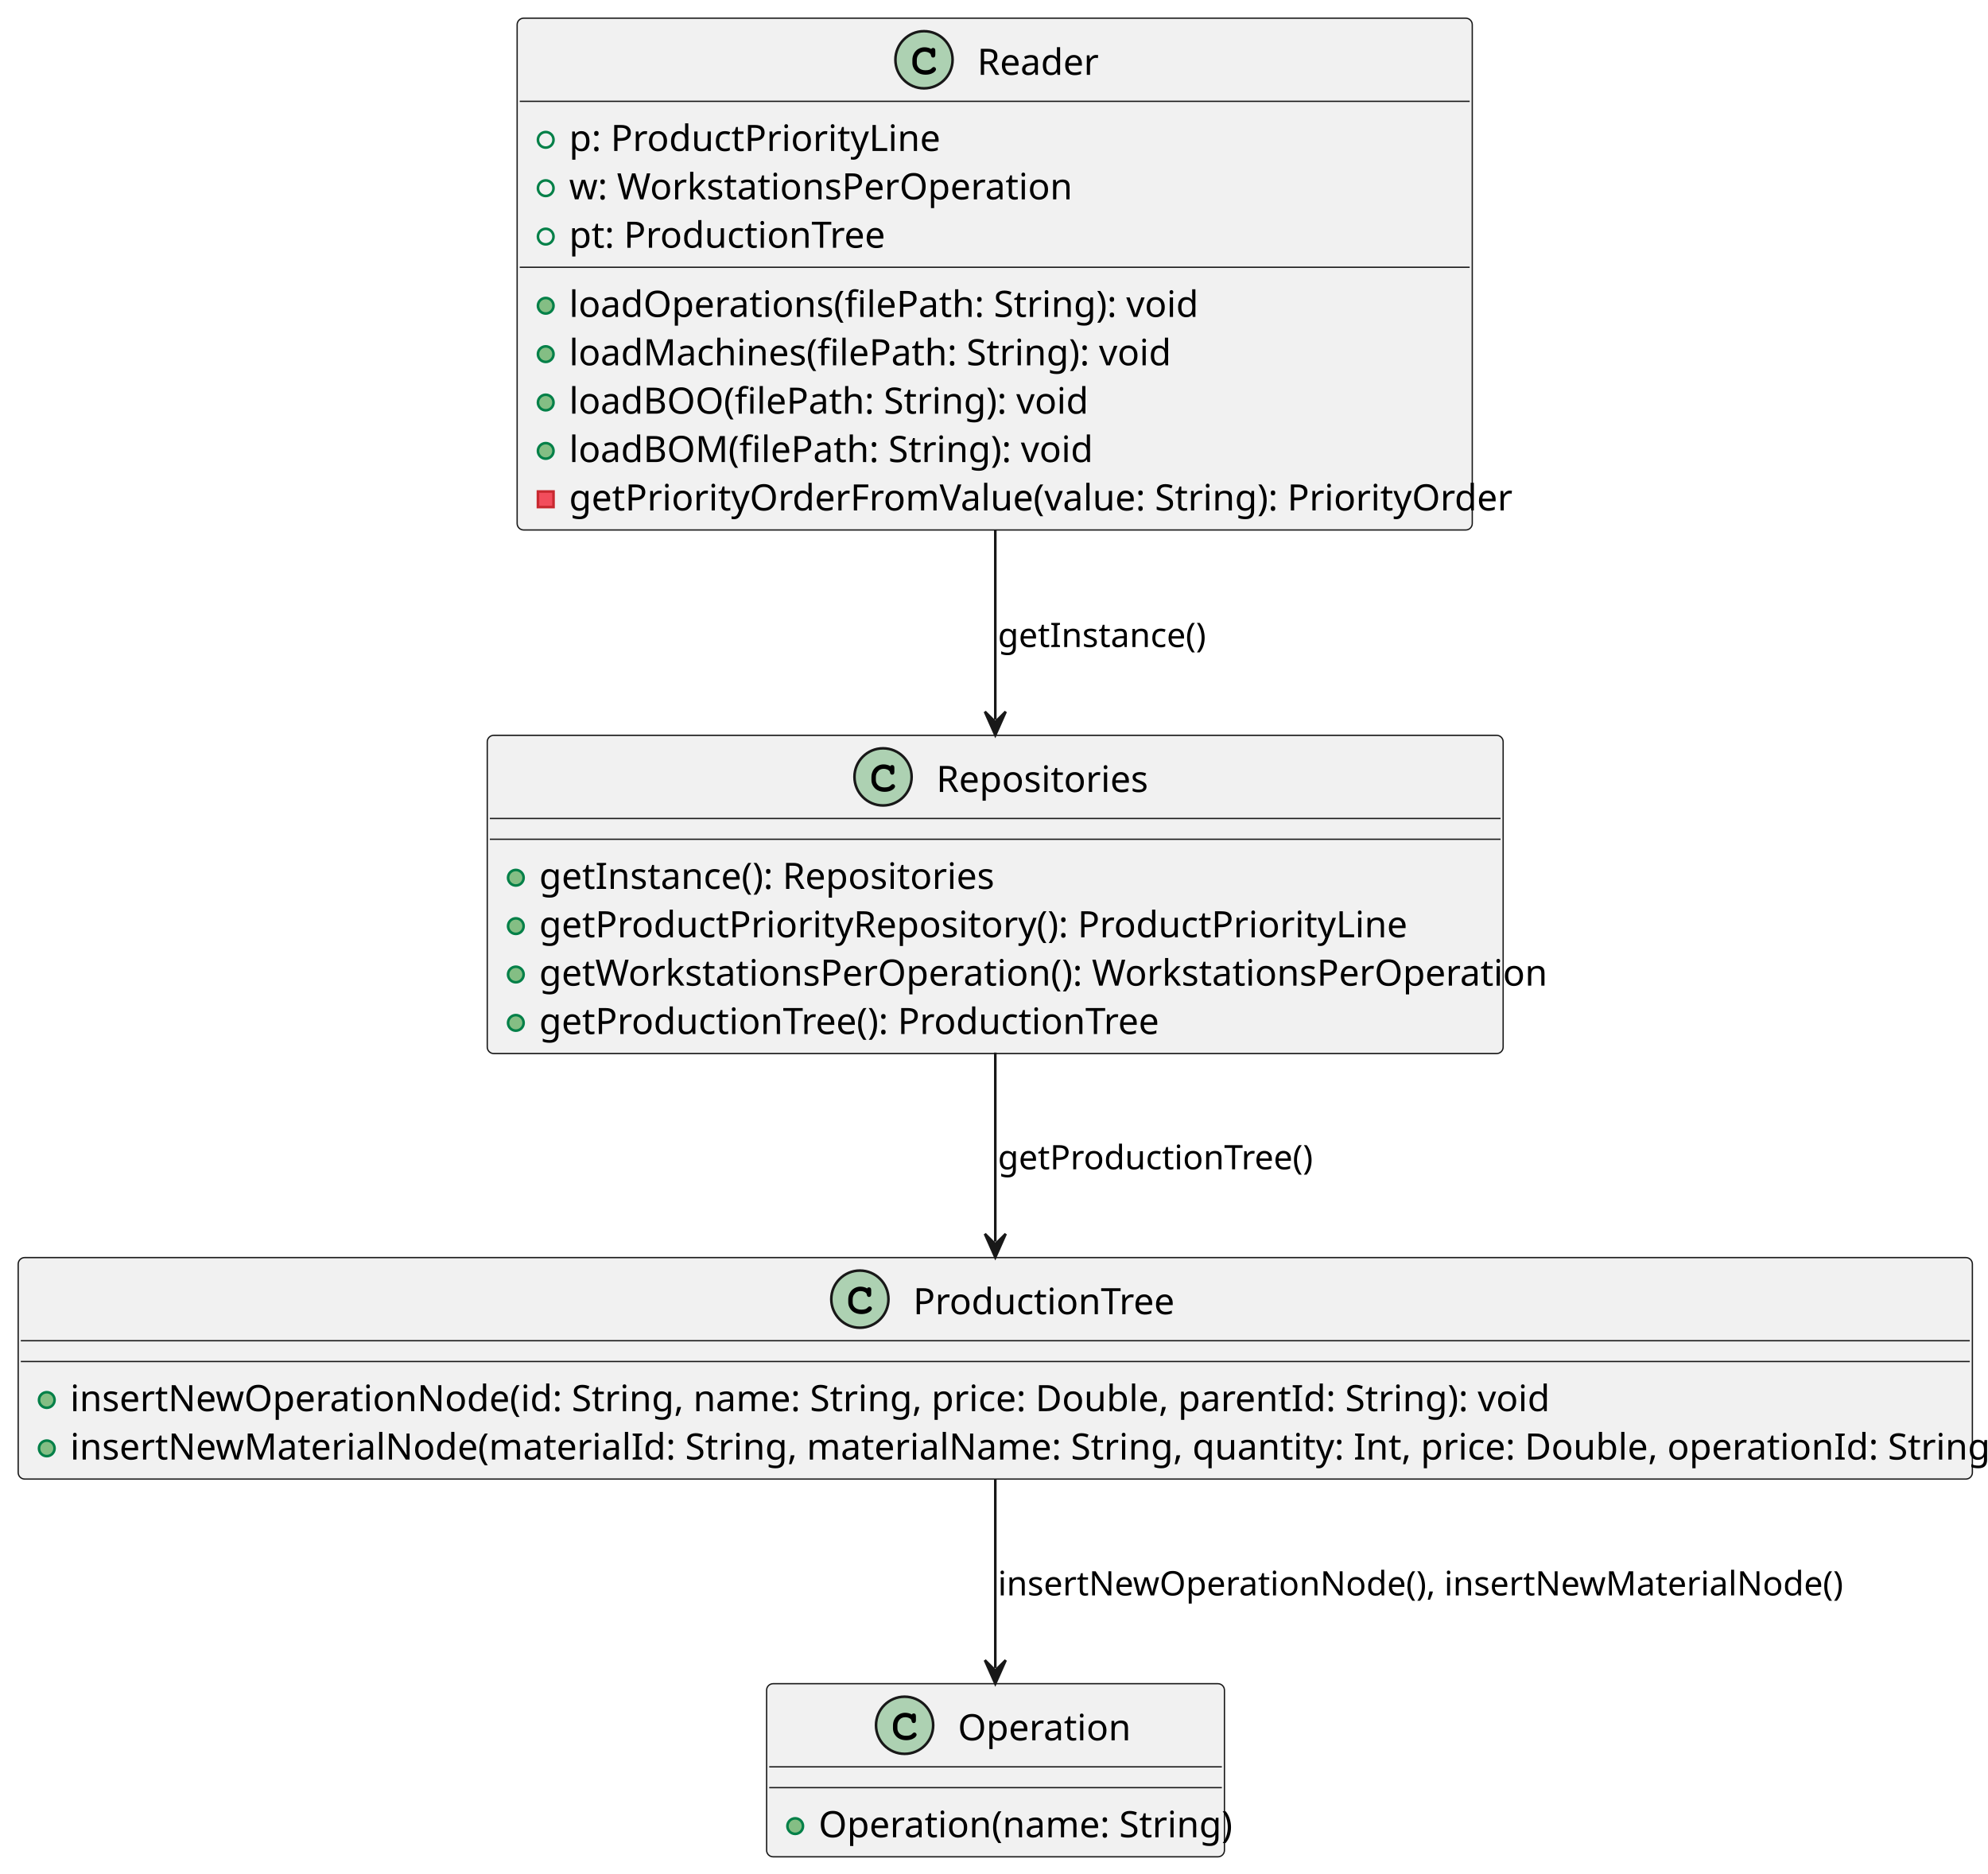
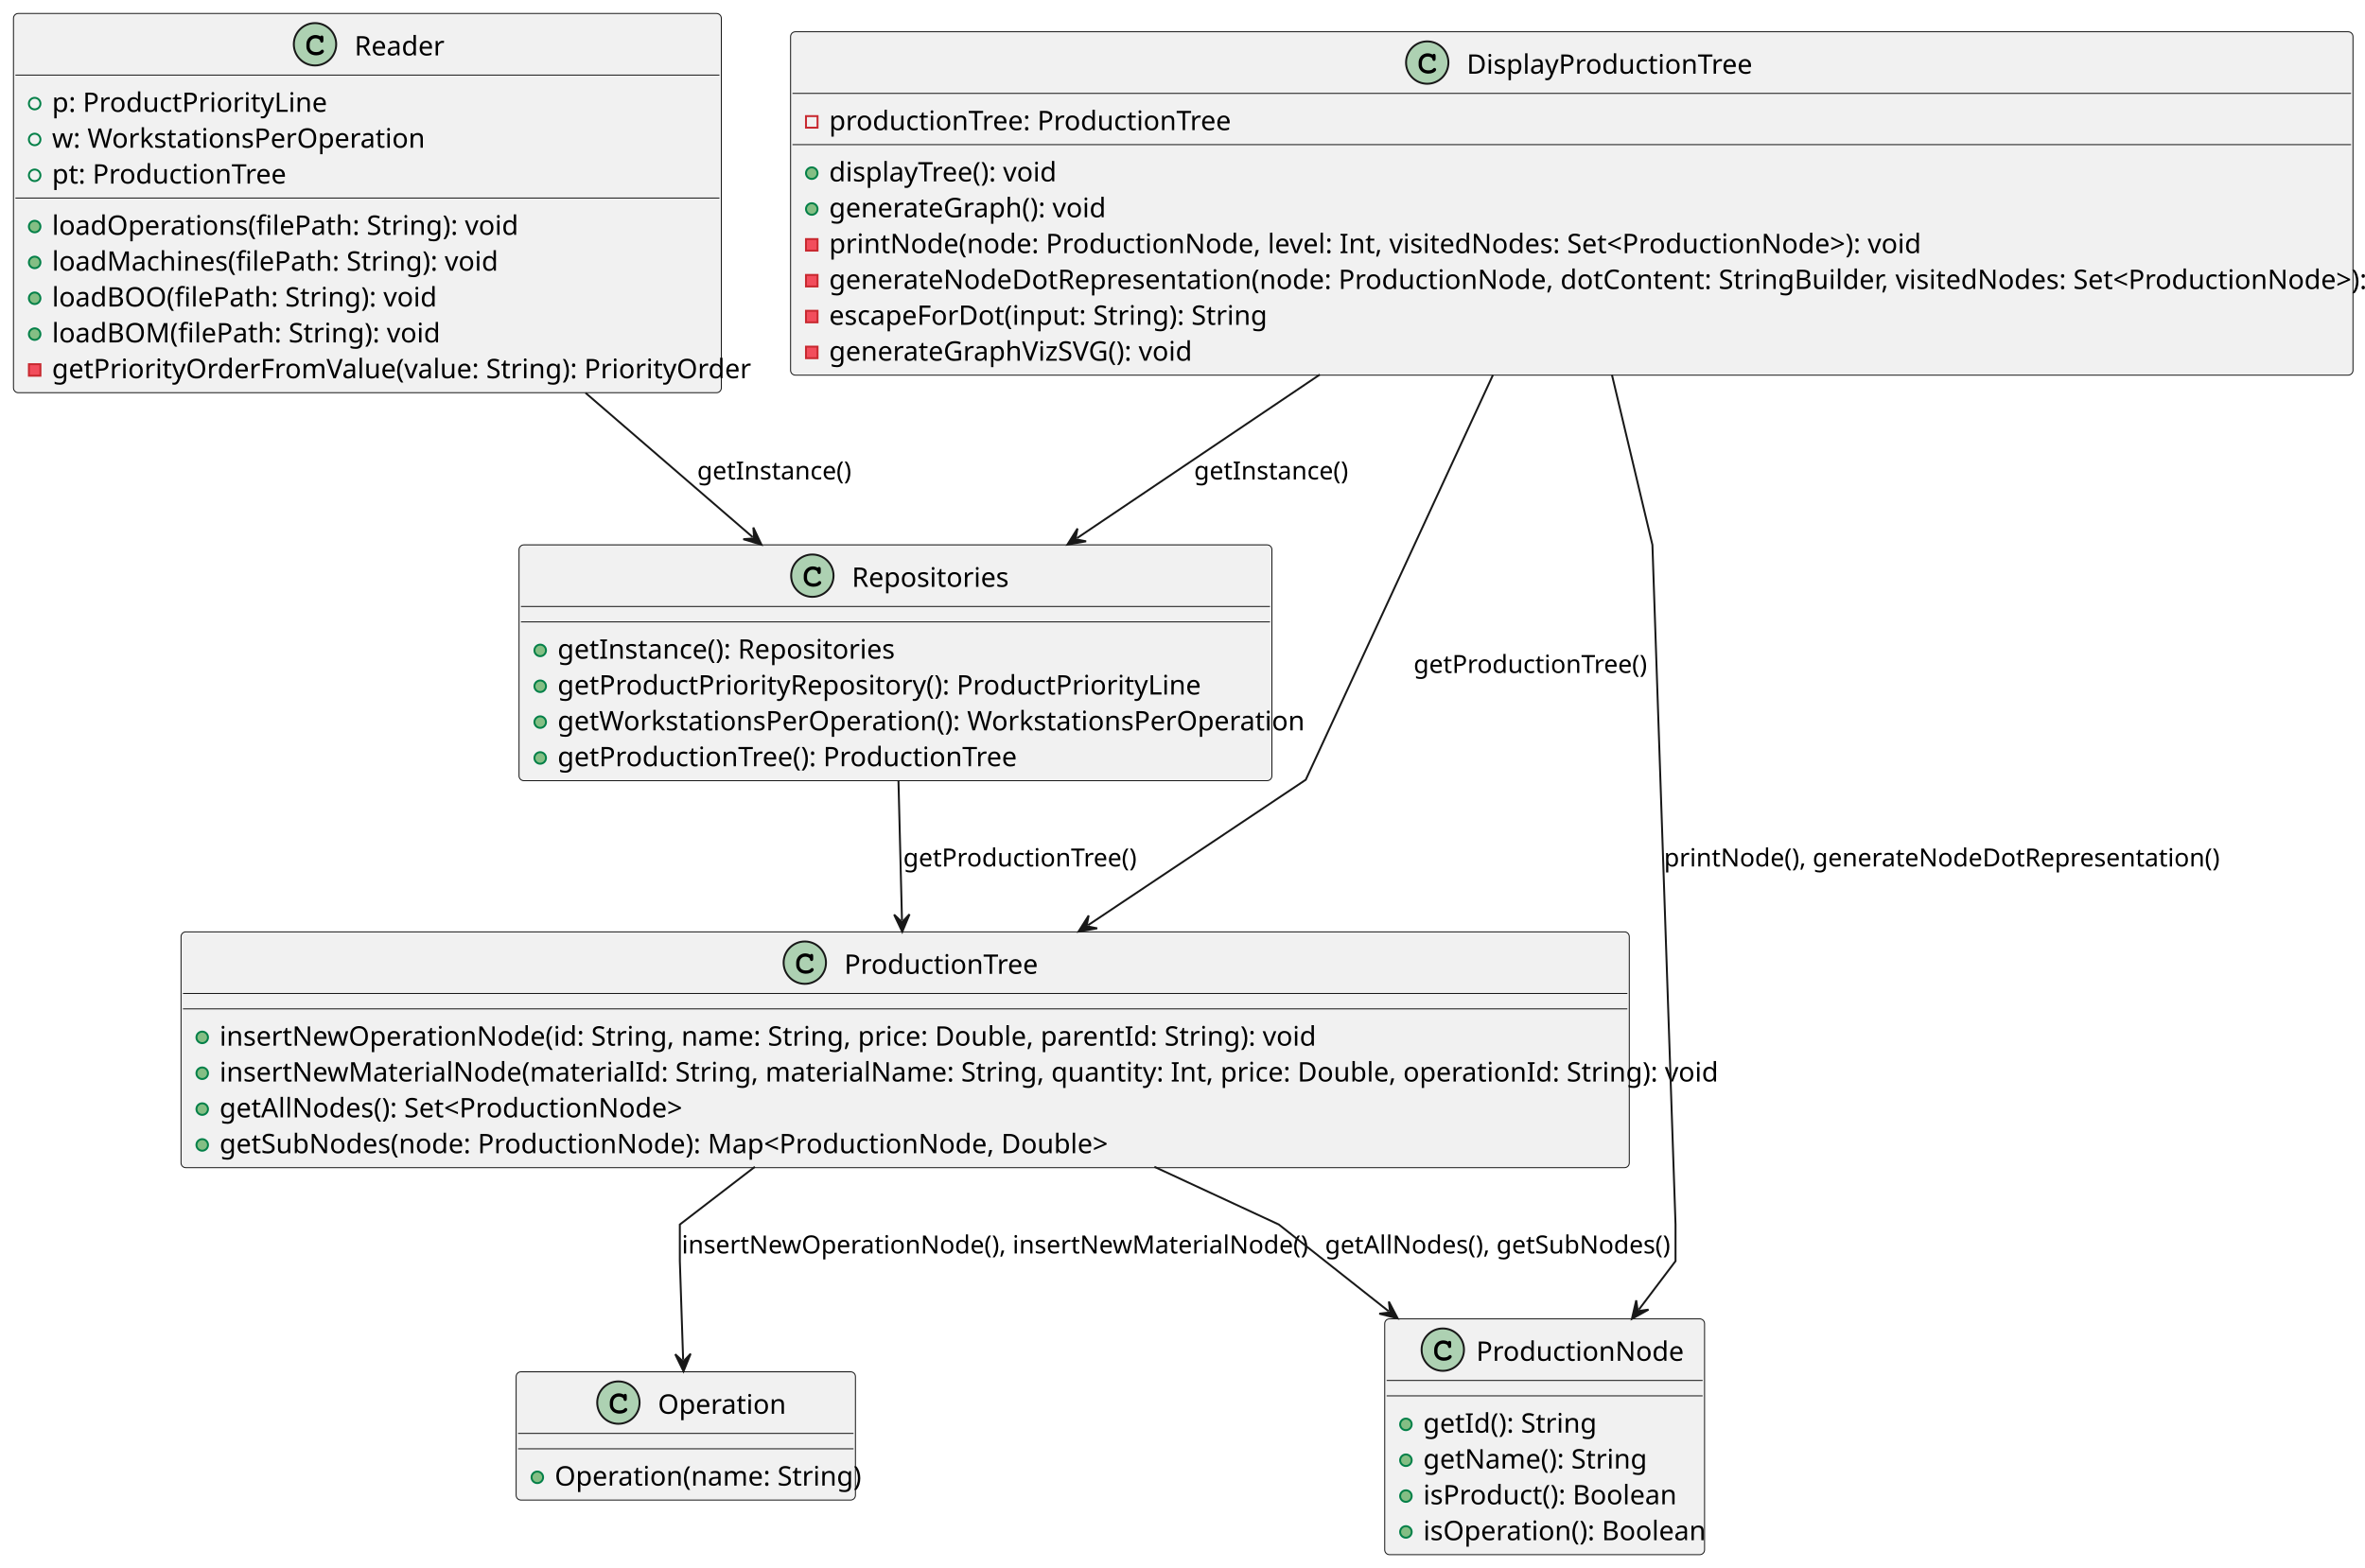
- <svg xmlns="http://www.w3.org/2000/svg" contentStyleType="text/css" height="721px" preserveAspectRatio="none" style="width:765px;height:721px;background:#FFFFFF;" version="1.1" viewBox="0 0 765 721" width="765px" zoomAndPan="magnify">
+ <svg xmlns="http://www.w3.org/2000/svg" contentStyleType="text/css" height="814px" preserveAspectRatio="none" style="width:1228px;height:814px;background:#FFFFFF;" version="1.1" viewBox="0 0 1228 814" width="1228px" zoomAndPan="magnify">
  <defs />
  <g>
    <g id="elem_Reader">
-       <rect codeLine="5" fill="#F1F1F1" height="196.969" id="Reader" rx="2.5" ry="2.5" style="stroke:#181818;stroke-width:0.5;" width="367.544" x="199" y="7" />
-       <ellipse cx="355.563" cy="23" fill="#ADD1B2" rx="11" ry="11" style="stroke:#181818;stroke-width:1.0;" />
-       <path d="M358.329,18.875 Q358.485,18.656 358.673,18.547 Q358.86,18.438 359.079,18.438 Q359.454,18.438 359.688,18.703 Q359.923,18.953 359.923,19.562 L359.923,21.016 Q359.923,21.625 359.688,21.891 Q359.454,22.156 359.079,22.156 Q358.735,22.156 358.532,21.953 Q358.329,21.766 358.22,21.25 Q358.173,20.891 357.985,20.703 Q357.657,20.328 357.048,20.109 Q356.438,19.891 355.813,19.891 Q355.048,19.891 354.407,20.219 Q353.782,20.547 353.282,21.297 Q352.798,22.047 352.798,23.078 L352.798,24.172 Q352.798,25.406 353.688,26.234 Q354.579,27.047 356.173,27.047 Q357.11,27.047 357.767,26.797 Q358.157,26.641 358.579,26.203 Q358.845,25.938 358.985,25.859 Q359.142,25.781 359.345,25.781 Q359.673,25.781 359.923,26.047 Q360.188,26.297 360.188,26.641 Q360.188,26.984 359.845,27.391 Q359.345,27.969 358.548,28.297 Q357.47,28.75 356.173,28.75 Q354.657,28.75 353.454,28.125 Q352.47,27.625 351.782,26.562 Q351.095,25.484 351.095,24.203 L351.095,23.047 Q351.095,21.719 351.704,20.578 Q352.329,19.422 353.423,18.812 Q354.517,18.188 355.751,18.188 Q356.485,18.188 357.126,18.359 Q357.782,18.516 358.329,18.875 Z " fill="#000000" />
-       <text fill="#000000" font-family="sans-serif" font-size="14" lengthAdjust="spacing" textLength="45.917" x="376.063" y="28.797">Reader</text>
-       <line style="stroke:#181818;stroke-width:0.5;" x1="200" x2="565.544" y1="39" y2="39" />
-       <ellipse cx="210" cy="53.81" fill="none" rx="3" ry="3" style="stroke:#038048;stroke-width:1.0;" />
-       <text fill="#000000" font-family="sans-serif" font-size="14" lengthAdjust="spacing" textLength="133.841" x="219" y="58.107">p: ProductPriorityLine</text>
-       <ellipse cx="210" cy="72.432" fill="none" rx="3" ry="3" style="stroke:#038048;stroke-width:1.0;" />
-       <text fill="#000000" font-family="sans-serif" font-size="14" lengthAdjust="spacing" textLength="182.068" x="219" y="76.728">w: WorkstationsPerOperation</text>
-       <ellipse cx="210" cy="91.053" fill="none" rx="3" ry="3" style="stroke:#038048;stroke-width:1.0;" />
-       <text fill="#000000" font-family="sans-serif" font-size="14" lengthAdjust="spacing" textLength="115.172" x="219" y="95.35">pt: ProductionTree</text>
-       <line style="stroke:#181818;stroke-width:0.5;" x1="200" x2="565.544" y1="102.863" y2="102.863" />
-       <ellipse cx="210" cy="117.674" fill="#84BE84" rx="3" ry="3" style="stroke:#038048;stroke-width:1.0;" />
-       <text fill="#000000" font-family="sans-serif" font-size="14" lengthAdjust="spacing" textLength="228.785" x="219" y="121.971">loadOperations(filePath: String): void</text>
-       <ellipse cx="210" cy="136.295" fill="#84BE84" rx="3" ry="3" style="stroke:#038048;stroke-width:1.0;" />
-       <text fill="#000000" font-family="sans-serif" font-size="14" lengthAdjust="spacing" textLength="220.22" x="219" y="140.592">loadMachines(filePath: String): void</text>
-       <ellipse cx="210" cy="154.916" fill="#84BE84" rx="3" ry="3" style="stroke:#038048;stroke-width:1.0;" />
-       <text fill="#000000" font-family="sans-serif" font-size="14" lengthAdjust="spacing" textLength="191.42" x="219" y="159.213">loadBOO(filePath: String): void</text>
-       <ellipse cx="210" cy="173.537" fill="#84BE84" rx="3" ry="3" style="stroke:#038048;stroke-width:1.0;" />
-       <text fill="#000000" font-family="sans-serif" font-size="14" lengthAdjust="spacing" textLength="192.192" x="219" y="177.834">loadBOM(filePath: String): void</text>
-       <rect fill="#F24D5C" height="6" style="stroke:#C82930;stroke-width:1.0;" width="6" x="207" y="189.158" />
-       <text fill="#000000" font-family="sans-serif" font-size="14" lengthAdjust="spacing" textLength="341.544" x="219" y="196.455">getPriorityOrderFromValue(value: String): PriorityOrder</text>
+       <rect codeLine="5" fill="#F1F1F1" height="196.969" id="Reader" rx="2.5" ry="2.5" style="stroke:#181818;stroke-width:0.5;" width="367.544" x="7" y="7" />
+       <ellipse cx="163.564" cy="23" fill="#ADD1B2" rx="11" ry="11" style="stroke:#181818;stroke-width:1.0;" />
+       <path d="M166.329,18.875 Q166.485,18.656 166.673,18.547 Q166.86,18.438 167.079,18.438 Q167.454,18.438 167.689,18.703 Q167.923,18.953 167.923,19.562 L167.923,21.016 Q167.923,21.625 167.689,21.891 Q167.454,22.156 167.079,22.156 Q166.735,22.156 166.532,21.953 Q166.329,21.766 166.22,21.25 Q166.173,20.891 165.985,20.703 Q165.657,20.328 165.048,20.109 Q164.439,19.891 163.814,19.891 Q163.048,19.891 162.407,20.219 Q161.782,20.547 161.282,21.297 Q160.798,22.047 160.798,23.078 L160.798,24.172 Q160.798,25.406 161.689,26.234 Q162.579,27.047 164.173,27.047 Q165.11,27.047 165.767,26.797 Q166.157,26.641 166.579,26.203 Q166.845,25.938 166.985,25.859 Q167.142,25.781 167.345,25.781 Q167.673,25.781 167.923,26.047 Q168.189,26.297 168.189,26.641 Q168.189,26.984 167.845,27.391 Q167.345,27.969 166.548,28.297 Q165.47,28.75 164.173,28.75 Q162.657,28.75 161.454,28.125 Q160.47,27.625 159.782,26.562 Q159.095,25.484 159.095,24.203 L159.095,23.047 Q159.095,21.719 159.704,20.578 Q160.329,19.422 161.423,18.812 Q162.517,18.188 163.751,18.188 Q164.485,18.188 165.126,18.359 Q165.782,18.516 166.329,18.875 Z " fill="#000000" />
+       <text fill="#000000" font-family="sans-serif" font-size="14" lengthAdjust="spacing" textLength="45.917" x="184.064" y="28.797">Reader</text>
+       <line style="stroke:#181818;stroke-width:0.5;" x1="8" x2="373.544" y1="39" y2="39" />
+       <ellipse cx="18" cy="53.81" fill="none" rx="3" ry="3" style="stroke:#038048;stroke-width:1.0;" />
+       <text fill="#000000" font-family="sans-serif" font-size="14" lengthAdjust="spacing" textLength="133.841" x="27" y="58.107">p: ProductPriorityLine</text>
+       <ellipse cx="18" cy="72.432" fill="none" rx="3" ry="3" style="stroke:#038048;stroke-width:1.0;" />
+       <text fill="#000000" font-family="sans-serif" font-size="14" lengthAdjust="spacing" textLength="182.068" x="27" y="76.728">w: WorkstationsPerOperation</text>
+       <ellipse cx="18" cy="91.053" fill="none" rx="3" ry="3" style="stroke:#038048;stroke-width:1.0;" />
+       <text fill="#000000" font-family="sans-serif" font-size="14" lengthAdjust="spacing" textLength="115.172" x="27" y="95.35">pt: ProductionTree</text>
+       <line style="stroke:#181818;stroke-width:0.5;" x1="8" x2="373.544" y1="102.863" y2="102.863" />
+       <ellipse cx="18" cy="117.674" fill="#84BE84" rx="3" ry="3" style="stroke:#038048;stroke-width:1.0;" />
+       <text fill="#000000" font-family="sans-serif" font-size="14" lengthAdjust="spacing" textLength="228.785" x="27" y="121.971">loadOperations(filePath: String): void</text>
+       <ellipse cx="18" cy="136.295" fill="#84BE84" rx="3" ry="3" style="stroke:#038048;stroke-width:1.0;" />
+       <text fill="#000000" font-family="sans-serif" font-size="14" lengthAdjust="spacing" textLength="220.22" x="27" y="140.592">loadMachines(filePath: String): void</text>
+       <ellipse cx="18" cy="154.916" fill="#84BE84" rx="3" ry="3" style="stroke:#038048;stroke-width:1.0;" />
+       <text fill="#000000" font-family="sans-serif" font-size="14" lengthAdjust="spacing" textLength="191.42" x="27" y="159.213">loadBOO(filePath: String): void</text>
+       <ellipse cx="18" cy="173.537" fill="#84BE84" rx="3" ry="3" style="stroke:#038048;stroke-width:1.0;" />
+       <text fill="#000000" font-family="sans-serif" font-size="14" lengthAdjust="spacing" textLength="192.192" x="27" y="177.834">loadBOM(filePath: String): void</text>
+       <rect fill="#F24D5C" height="6" style="stroke:#C82930;stroke-width:1.0;" width="6" x="15" y="189.158" />
+       <text fill="#000000" font-family="sans-serif" font-size="14" lengthAdjust="spacing" textLength="341.544" x="27" y="196.455">getPriorityOrderFromValue(value: String): PriorityOrder</text>
    </g>
    <g id="elem_ProductionTree">
-       <rect codeLine="17" fill="#F1F1F1" height="85.242" id="ProductionTree" rx="2.5" ry="2.5" style="stroke:#181818;stroke-width:0.5;" width="751.99" x="7" y="484" />
-       <ellipse cx="330.887" cy="500" fill="#ADD1B2" rx="11" ry="11" style="stroke:#181818;stroke-width:1.0;" />
-       <path d="M333.652,495.875 Q333.809,495.656 333.996,495.547 Q334.184,495.438 334.402,495.438 Q334.777,495.438 335.012,495.703 Q335.246,495.953 335.246,496.562 L335.246,498.016 Q335.246,498.625 335.012,498.891 Q334.777,499.156 334.402,499.156 Q334.059,499.156 333.856,498.953 Q333.652,498.766 333.543,498.25 Q333.496,497.891 333.309,497.703 Q332.981,497.328 332.371,497.109 Q331.762,496.891 331.137,496.891 Q330.371,496.891 329.731,497.219 Q329.106,497.547 328.606,498.297 Q328.121,499.047 328.121,500.078 L328.121,501.172 Q328.121,502.406 329.012,503.234 Q329.902,504.047 331.496,504.047 Q332.434,504.047 333.09,503.797 Q333.481,503.641 333.902,503.203 Q334.168,502.938 334.309,502.859 Q334.465,502.781 334.668,502.781 Q334.996,502.781 335.246,503.047 Q335.512,503.297 335.512,503.641 Q335.512,503.984 335.168,504.391 Q334.668,504.969 333.871,505.297 Q332.793,505.75 331.496,505.75 Q329.981,505.75 328.777,505.125 Q327.793,504.625 327.106,503.562 Q326.418,502.484 326.418,501.203 L326.418,500.047 Q326.418,498.719 327.027,497.578 Q327.652,496.422 328.746,495.812 Q329.84,495.188 331.074,495.188 Q331.809,495.188 332.449,495.359 Q333.106,495.516 333.652,495.875 Z " fill="#000000" />
-       <text fill="#000000" font-family="sans-serif" font-size="14" lengthAdjust="spacing" textLength="95.717" x="351.387" y="505.797">ProductionTree</text>
-       <line style="stroke:#181818;stroke-width:0.5;" x1="8" x2="757.99" y1="516" y2="516" />
-       <line style="stroke:#181818;stroke-width:0.5;" x1="8" x2="757.99" y1="524" y2="524" />
-       <ellipse cx="18" cy="538.811" fill="#84BE84" rx="3" ry="3" style="stroke:#038048;stroke-width:1.0;" />
-       <text fill="#000000" font-family="sans-serif" font-size="14" lengthAdjust="spacing" textLength="536.149" x="27" y="543.107">insertNewOperationNode(id: String, name: String, price: Double, parentId: String): void</text>
-       <ellipse cx="18" cy="557.432" fill="#84BE84" rx="3" ry="3" style="stroke:#038048;stroke-width:1.0;" />
-       <text fill="#000000" font-family="sans-serif" font-size="14" lengthAdjust="spacing" textLength="725.99" x="27" y="561.729">insertNewMaterialNode(materialId: String, materialName: String, quantity: Int, price: Double, operationId: String): void</text>
+       <rect codeLine="17" fill="#F1F1F1" height="122.484" id="ProductionTree" rx="2.5" ry="2.5" style="stroke:#181818;stroke-width:0.5;" width="751.99" x="94" y="484" />
+       <ellipse cx="417.887" cy="500" fill="#ADD1B2" rx="11" ry="11" style="stroke:#181818;stroke-width:1.0;" />
+       <path d="M420.652,495.875 Q420.809,495.656 420.996,495.547 Q421.184,495.438 421.402,495.438 Q421.777,495.438 422.012,495.703 Q422.246,495.953 422.246,496.562 L422.246,498.016 Q422.246,498.625 422.012,498.891 Q421.777,499.156 421.402,499.156 Q421.059,499.156 420.856,498.953 Q420.652,498.766 420.543,498.25 Q420.496,497.891 420.309,497.703 Q419.981,497.328 419.371,497.109 Q418.762,496.891 418.137,496.891 Q417.371,496.891 416.731,497.219 Q416.106,497.547 415.606,498.297 Q415.121,499.047 415.121,500.078 L415.121,501.172 Q415.121,502.406 416.012,503.234 Q416.902,504.047 418.496,504.047 Q419.434,504.047 420.09,503.797 Q420.481,503.641 420.902,503.203 Q421.168,502.938 421.309,502.859 Q421.465,502.781 421.668,502.781 Q421.996,502.781 422.246,503.047 Q422.512,503.297 422.512,503.641 Q422.512,503.984 422.168,504.391 Q421.668,504.969 420.871,505.297 Q419.793,505.75 418.496,505.75 Q416.981,505.75 415.777,505.125 Q414.793,504.625 414.106,503.562 Q413.418,502.484 413.418,501.203 L413.418,500.047 Q413.418,498.719 414.027,497.578 Q414.652,496.422 415.746,495.812 Q416.84,495.188 418.074,495.188 Q418.809,495.188 419.449,495.359 Q420.106,495.516 420.652,495.875 Z " fill="#000000" />
+       <text fill="#000000" font-family="sans-serif" font-size="14" lengthAdjust="spacing" textLength="95.717" x="438.387" y="505.797">ProductionTree</text>
+       <line style="stroke:#181818;stroke-width:0.5;" x1="95" x2="844.99" y1="516" y2="516" />
+       <line style="stroke:#181818;stroke-width:0.5;" x1="95" x2="844.99" y1="524" y2="524" />
+       <ellipse cx="105" cy="538.811" fill="#84BE84" rx="3" ry="3" style="stroke:#038048;stroke-width:1.0;" />
+       <text fill="#000000" font-family="sans-serif" font-size="14" lengthAdjust="spacing" textLength="536.149" x="114" y="543.107">insertNewOperationNode(id: String, name: String, price: Double, parentId: String): void</text>
+       <ellipse cx="105" cy="557.432" fill="#84BE84" rx="3" ry="3" style="stroke:#038048;stroke-width:1.0;" />
+       <text fill="#000000" font-family="sans-serif" font-size="14" lengthAdjust="spacing" textLength="725.99" x="114" y="561.729">insertNewMaterialNode(materialId: String, materialName: String, quantity: Int, price: Double, operationId: String): void</text>
+       <ellipse cx="105" cy="576.053" fill="#84BE84" rx="3" ry="3" style="stroke:#038048;stroke-width:1.0;" />
+       <text fill="#000000" font-family="sans-serif" font-size="14" lengthAdjust="spacing" textLength="230.357" x="114" y="580.35">getAllNodes(): Set&lt;ProductionNode&gt;</text>
+       <ellipse cx="105" cy="594.674" fill="#84BE84" rx="3" ry="3" style="stroke:#038048;stroke-width:1.0;" />
+       <text fill="#000000" font-family="sans-serif" font-size="14" lengthAdjust="spacing" textLength="437.397" x="114" y="598.971">getSubNodes(node: ProductionNode): Map&lt;ProductionNode, Double&gt;</text>
    </g>
    <g id="elem_Repositories">
-       <rect codeLine="22" fill="#F1F1F1" height="122.484" id="Repositories" rx="2.5" ry="2.5" style="stroke:#181818;stroke-width:0.5;" width="390.923" x="187.5" y="283" />
-       <ellipse cx="339.805" cy="299" fill="#ADD1B2" rx="11" ry="11" style="stroke:#181818;stroke-width:1.0;" />
-       <path d="M342.57,294.875 Q342.727,294.656 342.914,294.547 Q343.102,294.438 343.32,294.438 Q343.695,294.438 343.93,294.703 Q344.164,294.953 344.164,295.562 L344.164,297.016 Q344.164,297.625 343.93,297.891 Q343.695,298.156 343.32,298.156 Q342.977,298.156 342.773,297.953 Q342.57,297.766 342.461,297.25 Q342.414,296.891 342.227,296.703 Q341.898,296.328 341.289,296.109 Q340.68,295.891 340.055,295.891 Q339.289,295.891 338.648,296.219 Q338.023,296.547 337.523,297.297 Q337.039,298.047 337.039,299.078 L337.039,300.172 Q337.039,301.406 337.93,302.234 Q338.82,303.047 340.414,303.047 Q341.352,303.047 342.008,302.797 Q342.398,302.641 342.82,302.203 Q343.086,301.938 343.227,301.859 Q343.383,301.781 343.586,301.781 Q343.914,301.781 344.164,302.047 Q344.43,302.297 344.43,302.641 Q344.43,302.984 344.086,303.391 Q343.586,303.969 342.789,304.297 Q341.711,304.75 340.414,304.75 Q338.898,304.75 337.695,304.125 Q336.711,303.625 336.023,302.562 Q335.336,301.484 335.336,300.203 L335.336,299.047 Q335.336,297.719 335.945,296.578 Q336.57,295.422 337.664,294.812 Q338.758,294.188 339.992,294.188 Q340.727,294.188 341.367,294.359 Q342.023,294.516 342.57,294.875 Z " fill="#000000" />
-       <text fill="#000000" font-family="sans-serif" font-size="14" lengthAdjust="spacing" textLength="77.814" x="360.305" y="304.797">Repositories</text>
-       <line style="stroke:#181818;stroke-width:0.5;" x1="188.5" x2="577.423" y1="315" y2="315" />
-       <line style="stroke:#181818;stroke-width:0.5;" x1="188.5" x2="577.423" y1="323" y2="323" />
-       <ellipse cx="198.5" cy="337.81" fill="#84BE84" rx="3" ry="3" style="stroke:#038048;stroke-width:1.0;" />
-       <text fill="#000000" font-family="sans-serif" font-size="14" lengthAdjust="spacing" textLength="167.303" x="207.5" y="342.107">getInstance(): Repositories</text>
-       <ellipse cx="198.5" cy="356.432" fill="#84BE84" rx="3" ry="3" style="stroke:#038048;stroke-width:1.0;" />
-       <text fill="#000000" font-family="sans-serif" font-size="14" lengthAdjust="spacing" textLength="313.565" x="207.5" y="360.728">getProductPriorityRepository(): ProductPriorityLine</text>
-       <ellipse cx="198.5" cy="375.053" fill="#84BE84" rx="3" ry="3" style="stroke:#038048;stroke-width:1.0;" />
-       <text fill="#000000" font-family="sans-serif" font-size="14" lengthAdjust="spacing" textLength="364.923" x="207.5" y="379.35">getWorkstationsPerOperation(): WorkstationsPerOperation</text>
-       <ellipse cx="198.5" cy="393.674" fill="#84BE84" rx="3" ry="3" style="stroke:#038048;stroke-width:1.0;" />
-       <text fill="#000000" font-family="sans-serif" font-size="14" lengthAdjust="spacing" textLength="227.999" x="207.5" y="397.971">getProductionTree(): ProductionTree</text>
+       <rect codeLine="24" fill="#F1F1F1" height="122.484" id="Repositories" rx="2.5" ry="2.5" style="stroke:#181818;stroke-width:0.5;" width="390.923" x="269.5" y="283" />
+       <ellipse cx="421.805" cy="299" fill="#ADD1B2" rx="11" ry="11" style="stroke:#181818;stroke-width:1.0;" />
+       <path d="M424.57,294.875 Q424.727,294.656 424.914,294.547 Q425.102,294.438 425.32,294.438 Q425.695,294.438 425.93,294.703 Q426.164,294.953 426.164,295.562 L426.164,297.016 Q426.164,297.625 425.93,297.891 Q425.695,298.156 425.32,298.156 Q424.977,298.156 424.773,297.953 Q424.57,297.766 424.461,297.25 Q424.414,296.891 424.227,296.703 Q423.898,296.328 423.289,296.109 Q422.68,295.891 422.055,295.891 Q421.289,295.891 420.648,296.219 Q420.023,296.547 419.523,297.297 Q419.039,298.047 419.039,299.078 L419.039,300.172 Q419.039,301.406 419.93,302.234 Q420.82,303.047 422.414,303.047 Q423.352,303.047 424.008,302.797 Q424.398,302.641 424.82,302.203 Q425.086,301.938 425.227,301.859 Q425.383,301.781 425.586,301.781 Q425.914,301.781 426.164,302.047 Q426.43,302.297 426.43,302.641 Q426.43,302.984 426.086,303.391 Q425.586,303.969 424.789,304.297 Q423.711,304.75 422.414,304.75 Q420.898,304.75 419.695,304.125 Q418.711,303.625 418.023,302.562 Q417.336,301.484 417.336,300.203 L417.336,299.047 Q417.336,297.719 417.945,296.578 Q418.57,295.422 419.664,294.812 Q420.758,294.188 421.992,294.188 Q422.727,294.188 423.367,294.359 Q424.023,294.516 424.57,294.875 Z " fill="#000000" />
+       <text fill="#000000" font-family="sans-serif" font-size="14" lengthAdjust="spacing" textLength="77.814" x="442.305" y="304.797">Repositories</text>
+       <line style="stroke:#181818;stroke-width:0.5;" x1="270.5" x2="659.423" y1="315" y2="315" />
+       <line style="stroke:#181818;stroke-width:0.5;" x1="270.5" x2="659.423" y1="323" y2="323" />
+       <ellipse cx="280.5" cy="337.81" fill="#84BE84" rx="3" ry="3" style="stroke:#038048;stroke-width:1.0;" />
+       <text fill="#000000" font-family="sans-serif" font-size="14" lengthAdjust="spacing" textLength="167.303" x="289.5" y="342.107">getInstance(): Repositories</text>
+       <ellipse cx="280.5" cy="356.432" fill="#84BE84" rx="3" ry="3" style="stroke:#038048;stroke-width:1.0;" />
+       <text fill="#000000" font-family="sans-serif" font-size="14" lengthAdjust="spacing" textLength="313.565" x="289.5" y="360.728">getProductPriorityRepository(): ProductPriorityLine</text>
+       <ellipse cx="280.5" cy="375.053" fill="#84BE84" rx="3" ry="3" style="stroke:#038048;stroke-width:1.0;" />
+       <text fill="#000000" font-family="sans-serif" font-size="14" lengthAdjust="spacing" textLength="364.923" x="289.5" y="379.35">getWorkstationsPerOperation(): WorkstationsPerOperation</text>
+       <ellipse cx="280.5" cy="393.674" fill="#84BE84" rx="3" ry="3" style="stroke:#038048;stroke-width:1.0;" />
+       <text fill="#000000" font-family="sans-serif" font-size="14" lengthAdjust="spacing" textLength="227.999" x="289.5" y="397.971">getProductionTree(): ProductionTree</text>
    </g>
    <g id="elem_Operation">
-       <rect codeLine="29" fill="#F1F1F1" height="66.621" id="Operation" rx="2.5" ry="2.5" style="stroke:#181818;stroke-width:0.5;" width="176.179" x="295" y="648" />
-       <ellipse cx="348.098" cy="664" fill="#ADD1B2" rx="11" ry="11" style="stroke:#181818;stroke-width:1.0;" />
-       <path d="M350.864,659.875 Q351.02,659.656 351.207,659.547 Q351.395,659.438 351.614,659.438 Q351.989,659.438 352.223,659.703 Q352.457,659.953 352.457,660.562 L352.457,662.016 Q352.457,662.625 352.223,662.891 Q351.989,663.156 351.614,663.156 Q351.27,663.156 351.067,662.953 Q350.864,662.766 350.754,662.25 Q350.707,661.891 350.52,661.703 Q350.192,661.328 349.582,661.109 Q348.973,660.891 348.348,660.891 Q347.582,660.891 346.942,661.219 Q346.317,661.547 345.817,662.297 Q345.332,663.047 345.332,664.078 L345.332,665.172 Q345.332,666.406 346.223,667.234 Q347.114,668.047 348.707,668.047 Q349.645,668.047 350.301,667.797 Q350.692,667.641 351.114,667.203 Q351.379,666.938 351.52,666.859 Q351.676,666.781 351.879,666.781 Q352.207,666.781 352.457,667.047 Q352.723,667.297 352.723,667.641 Q352.723,667.984 352.379,668.391 Q351.879,668.969 351.082,669.297 Q350.004,669.75 348.707,669.75 Q347.192,669.75 345.989,669.125 Q345.004,668.625 344.317,667.562 Q343.629,666.484 343.629,665.203 L343.629,664.047 Q343.629,662.719 344.239,661.578 Q344.864,660.422 345.957,659.812 Q347.051,659.188 348.286,659.188 Q349.02,659.188 349.661,659.359 Q350.317,659.516 350.864,659.875 Z " fill="#000000" />
-       <text fill="#000000" font-family="sans-serif" font-size="14" lengthAdjust="spacing" textLength="61.482" x="368.598" y="669.797">Operation</text>
-       <line style="stroke:#181818;stroke-width:0.5;" x1="296" x2="470.179" y1="680" y2="680" />
-       <line style="stroke:#181818;stroke-width:0.5;" x1="296" x2="470.179" y1="688" y2="688" />
-       <ellipse cx="306" cy="702.811" fill="#84BE84" rx="3" ry="3" style="stroke:#038048;stroke-width:1.0;" />
-       <text fill="#000000" font-family="sans-serif" font-size="14" lengthAdjust="spacing" textLength="150.179" x="315" y="707.107">Operation(name: String)</text>
+       <rect codeLine="31" fill="#F1F1F1" height="66.621" id="Operation" rx="2.5" ry="2.5" style="stroke:#181818;stroke-width:0.5;" width="176.179" x="268" y="712.5" />
+       <ellipse cx="321.098" cy="728.5" fill="#ADD1B2" rx="11" ry="11" style="stroke:#181818;stroke-width:1.0;" />
+       <path d="M323.864,724.375 Q324.02,724.156 324.207,724.047 Q324.395,723.938 324.614,723.938 Q324.989,723.938 325.223,724.203 Q325.457,724.453 325.457,725.062 L325.457,726.516 Q325.457,727.125 325.223,727.391 Q324.989,727.656 324.614,727.656 Q324.27,727.656 324.067,727.453 Q323.864,727.266 323.754,726.75 Q323.707,726.391 323.52,726.203 Q323.192,725.828 322.582,725.609 Q321.973,725.391 321.348,725.391 Q320.582,725.391 319.942,725.719 Q319.317,726.047 318.817,726.797 Q318.332,727.547 318.332,728.578 L318.332,729.672 Q318.332,730.906 319.223,731.734 Q320.114,732.547 321.707,732.547 Q322.645,732.547 323.301,732.297 Q323.692,732.141 324.114,731.703 Q324.379,731.438 324.52,731.359 Q324.676,731.281 324.879,731.281 Q325.207,731.281 325.457,731.547 Q325.723,731.797 325.723,732.141 Q325.723,732.484 325.379,732.891 Q324.879,733.469 324.082,733.797 Q323.004,734.25 321.707,734.25 Q320.192,734.25 318.989,733.625 Q318.004,733.125 317.317,732.062 Q316.629,730.984 316.629,729.703 L316.629,728.547 Q316.629,727.219 317.239,726.078 Q317.864,724.922 318.957,724.312 Q320.051,723.688 321.286,723.688 Q322.02,723.688 322.661,723.859 Q323.317,724.016 323.864,724.375 Z " fill="#000000" />
+       <text fill="#000000" font-family="sans-serif" font-size="14" lengthAdjust="spacing" textLength="61.482" x="341.598" y="734.297">Operation</text>
+       <line style="stroke:#181818;stroke-width:0.5;" x1="269" x2="443.179" y1="744.5" y2="744.5" />
+       <line style="stroke:#181818;stroke-width:0.5;" x1="269" x2="443.179" y1="752.5" y2="752.5" />
+       <ellipse cx="279" cy="767.311" fill="#84BE84" rx="3" ry="3" style="stroke:#038048;stroke-width:1.0;" />
+       <text fill="#000000" font-family="sans-serif" font-size="14" lengthAdjust="spacing" textLength="150.179" x="288" y="771.607">Operation(name: String)</text>
+     </g>
+     <g id="elem_ProductionNode">
+       <rect codeLine="35" fill="#F1F1F1" height="122.484" id="ProductionNode" rx="2.5" ry="2.5" style="stroke:#181818;stroke-width:0.5;" width="166.075" x="719" y="685" />
+       <ellipse cx="749.154" cy="701" fill="#ADD1B2" rx="11" ry="11" style="stroke:#181818;stroke-width:1.0;" />
+       <path d="M751.92,696.875 Q752.076,696.656 752.264,696.547 Q752.451,696.438 752.67,696.438 Q753.045,696.438 753.279,696.703 Q753.514,696.953 753.514,697.562 L753.514,699.016 Q753.514,699.625 753.279,699.891 Q753.045,700.156 752.67,700.156 Q752.326,700.156 752.123,699.953 Q751.92,699.766 751.81,699.25 Q751.764,698.891 751.576,698.703 Q751.248,698.328 750.639,698.109 Q750.029,697.891 749.404,697.891 Q748.639,697.891 747.998,698.219 Q747.373,698.547 746.873,699.297 Q746.389,700.047 746.389,701.078 L746.389,702.172 Q746.389,703.406 747.279,704.234 Q748.17,705.047 749.764,705.047 Q750.701,705.047 751.357,704.797 Q751.748,704.641 752.17,704.203 Q752.435,703.938 752.576,703.859 Q752.732,703.781 752.935,703.781 Q753.264,703.781 753.514,704.047 Q753.779,704.297 753.779,704.641 Q753.779,704.984 753.435,705.391 Q752.935,705.969 752.139,706.297 Q751.06,706.75 749.764,706.75 Q748.248,706.75 747.045,706.125 Q746.06,705.625 745.373,704.562 Q744.685,703.484 744.685,702.203 L744.685,701.047 Q744.685,699.719 745.295,698.578 Q745.92,697.422 747.014,696.812 Q748.107,696.188 749.342,696.188 Q750.076,696.188 750.717,696.359 Q751.373,696.516 751.92,696.875 Z " fill="#000000" />
+       <text fill="#000000" font-family="sans-serif" font-size="14" lengthAdjust="spacing" textLength="100.399" x="766.522" y="706.797">ProductionNode</text>
+       <line style="stroke:#181818;stroke-width:0.5;" x1="720" x2="884.075" y1="717" y2="717" />
+       <line style="stroke:#181818;stroke-width:0.5;" x1="720" x2="884.075" y1="725" y2="725" />
+       <ellipse cx="730" cy="739.811" fill="#84BE84" rx="3" ry="3" style="stroke:#038048;stroke-width:1.0;" />
+       <text fill="#000000" font-family="sans-serif" font-size="14" lengthAdjust="spacing" textLength="84.814" x="739" y="744.107">getId(): String</text>
+       <ellipse cx="730" cy="758.432" fill="#84BE84" rx="3" ry="3" style="stroke:#038048;stroke-width:1.0;" />
+       <text fill="#000000" font-family="sans-serif" font-size="14" lengthAdjust="spacing" textLength="110.482" x="739" y="762.729">getName(): String</text>
+       <ellipse cx="730" cy="777.053" fill="#84BE84" rx="3" ry="3" style="stroke:#038048;stroke-width:1.0;" />
+       <text fill="#000000" font-family="sans-serif" font-size="14" lengthAdjust="spacing" textLength="126.841" x="739" y="781.35">isProduct(): Boolean</text>
+       <ellipse cx="730" cy="795.674" fill="#84BE84" rx="3" ry="3" style="stroke:#038048;stroke-width:1.0;" />
+       <text fill="#000000" font-family="sans-serif" font-size="14" lengthAdjust="spacing" textLength="140.075" x="739" y="799.971">isOperation(): Boolean</text>
+     </g>
+     <g id="elem_DisplayProductionTree">
+       <rect codeLine="42" fill="#F1F1F1" height="178.348" id="DisplayProductionTree" rx="2.5" ry="2.5" style="stroke:#181818;stroke-width:0.5;" width="811.265" x="410.5" y="16.5" />
+       <ellipse cx="741.072" cy="32.5" fill="#ADD1B2" rx="11" ry="11" style="stroke:#181818;stroke-width:1.0;" />
+       <path d="M743.838,28.375 Q743.994,28.156 744.182,28.047 Q744.369,27.938 744.588,27.938 Q744.963,27.938 745.197,28.203 Q745.432,28.453 745.432,29.062 L745.432,30.516 Q745.432,31.125 745.197,31.391 Q744.963,31.656 744.588,31.656 Q744.244,31.656 744.041,31.453 Q743.838,31.266 743.729,30.75 Q743.682,30.391 743.494,30.203 Q743.166,29.828 742.557,29.609 Q741.947,29.391 741.322,29.391 Q740.557,29.391 739.916,29.719 Q739.291,30.047 738.791,30.797 Q738.307,31.547 738.307,32.578 L738.307,33.672 Q738.307,34.906 739.197,35.734 Q740.088,36.547 741.682,36.547 Q742.619,36.547 743.275,36.297 Q743.666,36.141 744.088,35.703 Q744.354,35.438 744.494,35.359 Q744.65,35.281 744.854,35.281 Q745.182,35.281 745.432,35.547 Q745.697,35.797 745.697,36.141 Q745.697,36.484 745.354,36.891 Q744.854,37.469 744.057,37.797 Q742.979,38.25 741.682,38.25 Q740.166,38.25 738.963,37.625 Q737.979,37.125 737.291,36.062 Q736.604,34.984 736.604,33.703 L736.604,32.547 Q736.604,31.219 737.213,30.078 Q737.838,28.922 738.932,28.312 Q740.025,27.688 741.26,27.688 Q741.994,27.688 742.635,27.859 Q743.291,28.016 743.838,28.375 Z " fill="#000000" />
+       <text fill="#000000" font-family="sans-serif" font-size="14" lengthAdjust="spacing" textLength="141.62" x="761.572" y="38.297">DisplayProductionTree</text>
+       <line style="stroke:#181818;stroke-width:0.5;" x1="411.5" x2="1220.765" y1="48.5" y2="48.5" />
+       <rect fill="none" height="6" style="stroke:#C82930;stroke-width:1.0;" width="6" x="418.5" y="60.31" />
+       <text fill="#000000" font-family="sans-serif" font-size="14" lengthAdjust="spacing" textLength="197.661" x="430.5" y="67.607">productionTree: ProductionTree</text>
+       <line style="stroke:#181818;stroke-width:0.5;" x1="411.5" x2="1220.765" y1="75.121" y2="75.121" />
+       <ellipse cx="421.5" cy="89.932" fill="#84BE84" rx="3" ry="3" style="stroke:#038048;stroke-width:1.0;" />
+       <text fill="#000000" font-family="sans-serif" font-size="14" lengthAdjust="spacing" textLength="115.151" x="430.5" y="94.228">displayTree(): void</text>
+       <ellipse cx="421.5" cy="108.553" fill="#84BE84" rx="3" ry="3" style="stroke:#038048;stroke-width:1.0;" />
+       <text fill="#000000" font-family="sans-serif" font-size="14" lengthAdjust="spacing" textLength="136.965" x="430.5" y="112.85">generateGraph(): void</text>
+       <rect fill="#F24D5C" height="6" style="stroke:#C82930;stroke-width:1.0;" width="6" x="418.5" y="124.174" />
+       <text fill="#000000" font-family="sans-serif" font-size="14" lengthAdjust="spacing" textLength="536.204" x="430.5" y="131.471">printNode(node: ProductionNode, level: Int, visitedNodes: Set&lt;ProductionNode&gt;): void</text>
+       <rect fill="#F24D5C" height="6" style="stroke:#C82930;stroke-width:1.0;" width="6" x="418.5" y="142.795" />
+       <text fill="#000000" font-family="sans-serif" font-size="14" lengthAdjust="spacing" textLength="785.265" x="430.5" y="150.092">generateNodeDotRepresentation(node: ProductionNode, dotContent: StringBuilder, visitedNodes: Set&lt;ProductionNode&gt;): void</text>
+       <rect fill="#F24D5C" height="6" style="stroke:#C82930;stroke-width:1.0;" width="6" x="418.5" y="161.416" />
+       <text fill="#000000" font-family="sans-serif" font-size="14" lengthAdjust="spacing" textLength="216.316" x="430.5" y="168.713">escapeForDot(input: String): String</text>
+       <rect fill="#F24D5C" height="6" style="stroke:#C82930;stroke-width:1.0;" width="6" x="418.5" y="180.037" />
+       <text fill="#000000" font-family="sans-serif" font-size="14" lengthAdjust="spacing" textLength="185.978" x="430.5" y="187.334">generateGraphVizSVG(): void</text>
    </g>
    <g id="link_Reader_Repositories">
-       <path codeLine="33" d="M383,204.06 C383,230.78 383,252.95 383,276.9 " fill="none" id="Reader-to-Repositories" style="stroke:#181818;stroke-width:1.0;" />
-       <polygon fill="#181818" points="383,282.9,387,273.9,383,277.9,379,273.9,383,282.9" style="stroke:#181818;stroke-width:1.0;" />
-       <text fill="#000000" font-family="sans-serif" font-size="13" lengthAdjust="spacing" textLength="75.874" x="384" y="249.028">getInstance()</text>
+       <path codeLine="53" d="M304.03,204.06 C334.99,230.78 363.089,255.029 390.829,278.979 " fill="none" id="Reader-to-Repositories" style="stroke:#181818;stroke-width:1.0;" />
+       <polygon fill="#181818" points="395.37,282.9,391.172,273.991,391.585,279.632,385.944,280.046,395.37,282.9" style="stroke:#181818;stroke-width:1.0;" />
+       <text fill="#000000" font-family="sans-serif" font-size="13" lengthAdjust="spacing" textLength="75.874" x="362" y="249.028">getInstance()</text>
    </g>
    <g id="link_Repositories_ProductionTree">
-       <path codeLine="34" d="M383,405.1 C383,430.95 383,454.52 383,477.88 " fill="none" id="Repositories-to-ProductionTree" style="stroke:#181818;stroke-width:1.0;" />
-       <polygon fill="#181818" points="383,483.88,387,474.88,383,478.88,379,474.88,383,483.88" style="stroke:#181818;stroke-width:1.0;" />
-       <text fill="#000000" font-family="sans-serif" font-size="13" lengthAdjust="spacing" textLength="115.61" x="384" y="450.028">getProductionTree()</text>
+       <path codeLine="54" d="M466.51,405.25 C467.14,430.18 467.721,453.042 468.341,477.962 " fill="none" id="Repositories-to-ProductionTree" style="stroke:#181818;stroke-width:1.0;" />
+       <polygon fill="#181818" points="468.49,483.96,472.265,474.863,468.366,478.962,464.267,475.062,468.49,483.96" style="stroke:#181818;stroke-width:1.0;" />
+       <text fill="#000000" font-family="sans-serif" font-size="13" lengthAdjust="spacing" textLength="115.61" x="469" y="450.028">getProductionTree()</text>
    </g>
    <g id="link_ProductionTree_Operation">
-       <path codeLine="36" d="M383,569.31 C383,594.08 383,619.01 383,641.96 " fill="none" id="ProductionTree-to-Operation" style="stroke:#181818;stroke-width:1.0;" />
-       <polygon fill="#181818" points="383,647.96,387,638.96,383,642.96,379,638.96,383,647.96" style="stroke:#181818;stroke-width:1.0;" />
-       <text fill="#000000" font-family="sans-serif" font-size="13" lengthAdjust="spacing" textLength="305.614" x="384" y="614.028">insertNewOperationNode(), insertNewMaterialNode()</text>
+       <path codeLine="56" d="M391.96,606.03 C370.5,622.54 353,636 353,636 C353,636 353,655 353,655 C353,655 353.85,680.523 354.71,706.253 " fill="none" id="ProductionTree-to-Operation" style="stroke:#181818;stroke-width:1.0;" />
+       <polygon fill="#181818" points="354.91,712.25,358.607,703.121,354.743,707.253,350.612,703.389,354.91,712.25" style="stroke:#181818;stroke-width:1.0;" />
+       <text fill="#000000" font-family="sans-serif" font-size="13" lengthAdjust="spacing" textLength="305.614" x="354" y="651.028">insertNewOperationNode(), insertNewMaterialNode()</text>
+     </g>
+     <g id="link_ProductionTree_ProductionNode">
+       <path codeLine="57" d="M599.4,606.03 C634.99,622.54 664,636 664,636 C664,636 689.112,655.831 721.022,681.04 " fill="none" id="ProductionTree-to-ProductionNode" style="stroke:#181818;stroke-width:1.0;" />
+       <polygon fill="#181818" points="725.73,684.76,721.148,676.042,721.807,681.66,716.188,682.319,725.73,684.76" style="stroke:#181818;stroke-width:1.0;" />
+       <text fill="#000000" font-family="sans-serif" font-size="13" lengthAdjust="spacing" textLength="173.418" x="688" y="651.028">getAllNodes(), getSubNodes()</text>
+     </g>
+     <g id="link_DisplayProductionTree_Repositories">
+       <path codeLine="59" d="M685.3,194.56 C641.64,223.98 598.996,252.718 559.226,279.508 " fill="none" id="DisplayProductionTree-to-Repositories" style="stroke:#181818;stroke-width:1.0;" />
+       <polygon fill="#181818" points="554.25,282.86,563.949,281.149,558.397,280.067,559.48,274.514,554.25,282.86" style="stroke:#181818;stroke-width:1.0;" />
+       <text fill="#000000" font-family="sans-serif" font-size="13" lengthAdjust="spacing" textLength="75.874" x="620" y="249.028">getInstance()</text>
+     </g>
+     <g id="link_DisplayProductionTree_ProductionTree">
+       <path codeLine="60" d="M775.16,194.85 C734.46,282.87 678,405 678,405 C678,405 621.229,442.936 565.009,480.506 " fill="none" id="DisplayProductionTree-to-ProductionTree" style="stroke:#181818;stroke-width:1.0;" />
+       <polygon fill="#181818" points="560.02,483.84,569.725,482.165,564.177,481.062,565.28,475.514,560.02,483.84" style="stroke:#181818;stroke-width:1.0;" />
+       <text fill="#000000" font-family="sans-serif" font-size="13" lengthAdjust="spacing" textLength="115.61" x="734" y="349.528">getProductionTree()</text>
+     </g>
+     <g id="link_DisplayProductionTree_ProductionNode">
+       <path codeLine="61" d="M837,194.75 C847.5,238.88 858,283 858,283 C858,283 870,636 870,636 C870,636 870,655 870,655 C870,655 863.446,663.672 850.976,680.182 " fill="none" id="DisplayProductionTree-to-ProductionNode" style="stroke:#181818;stroke-width:1.0;" />
+       <polygon fill="#181818" points="847.36,684.97,855.976,680.199,850.374,680.98,849.592,675.378,847.36,684.97" style="stroke:#181818;stroke-width:1.0;" />
+       <text fill="#000000" font-family="sans-serif" font-size="13" lengthAdjust="spacing" textLength="271.705" x="864" y="450.028">printNode(), generateNodeDotRepresentation()</text>
    </g>
  </g>
</svg>
